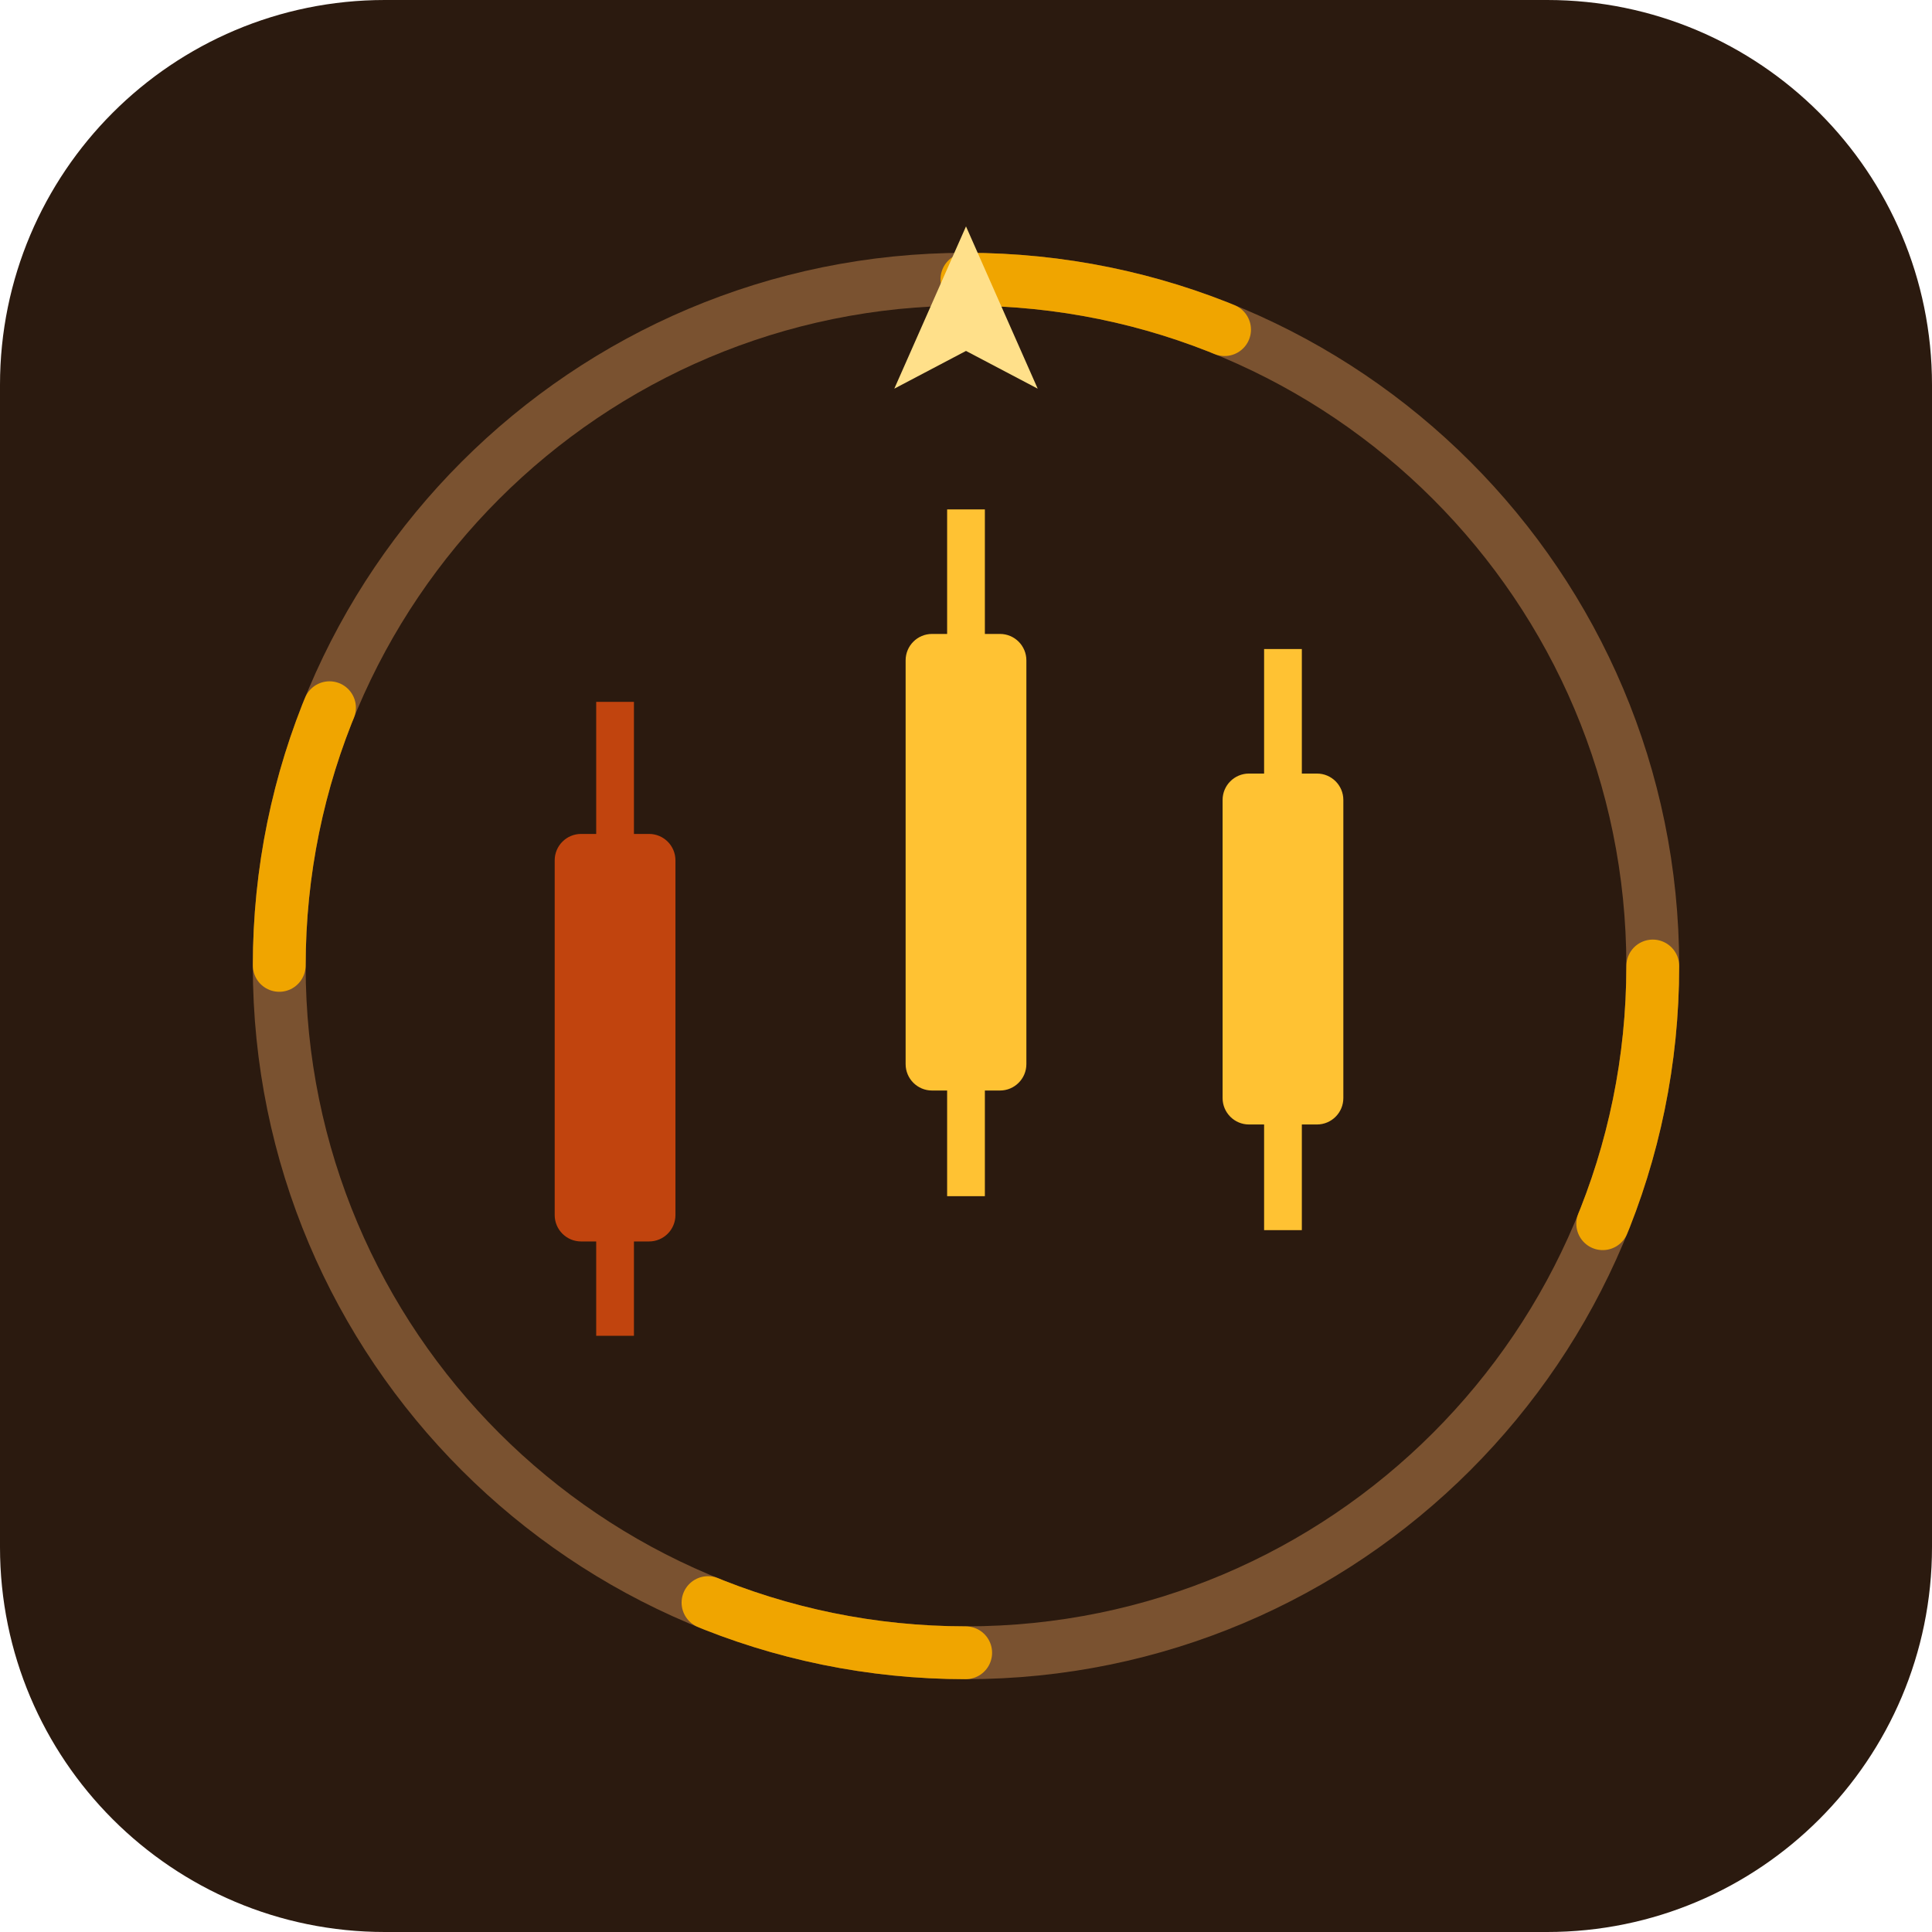
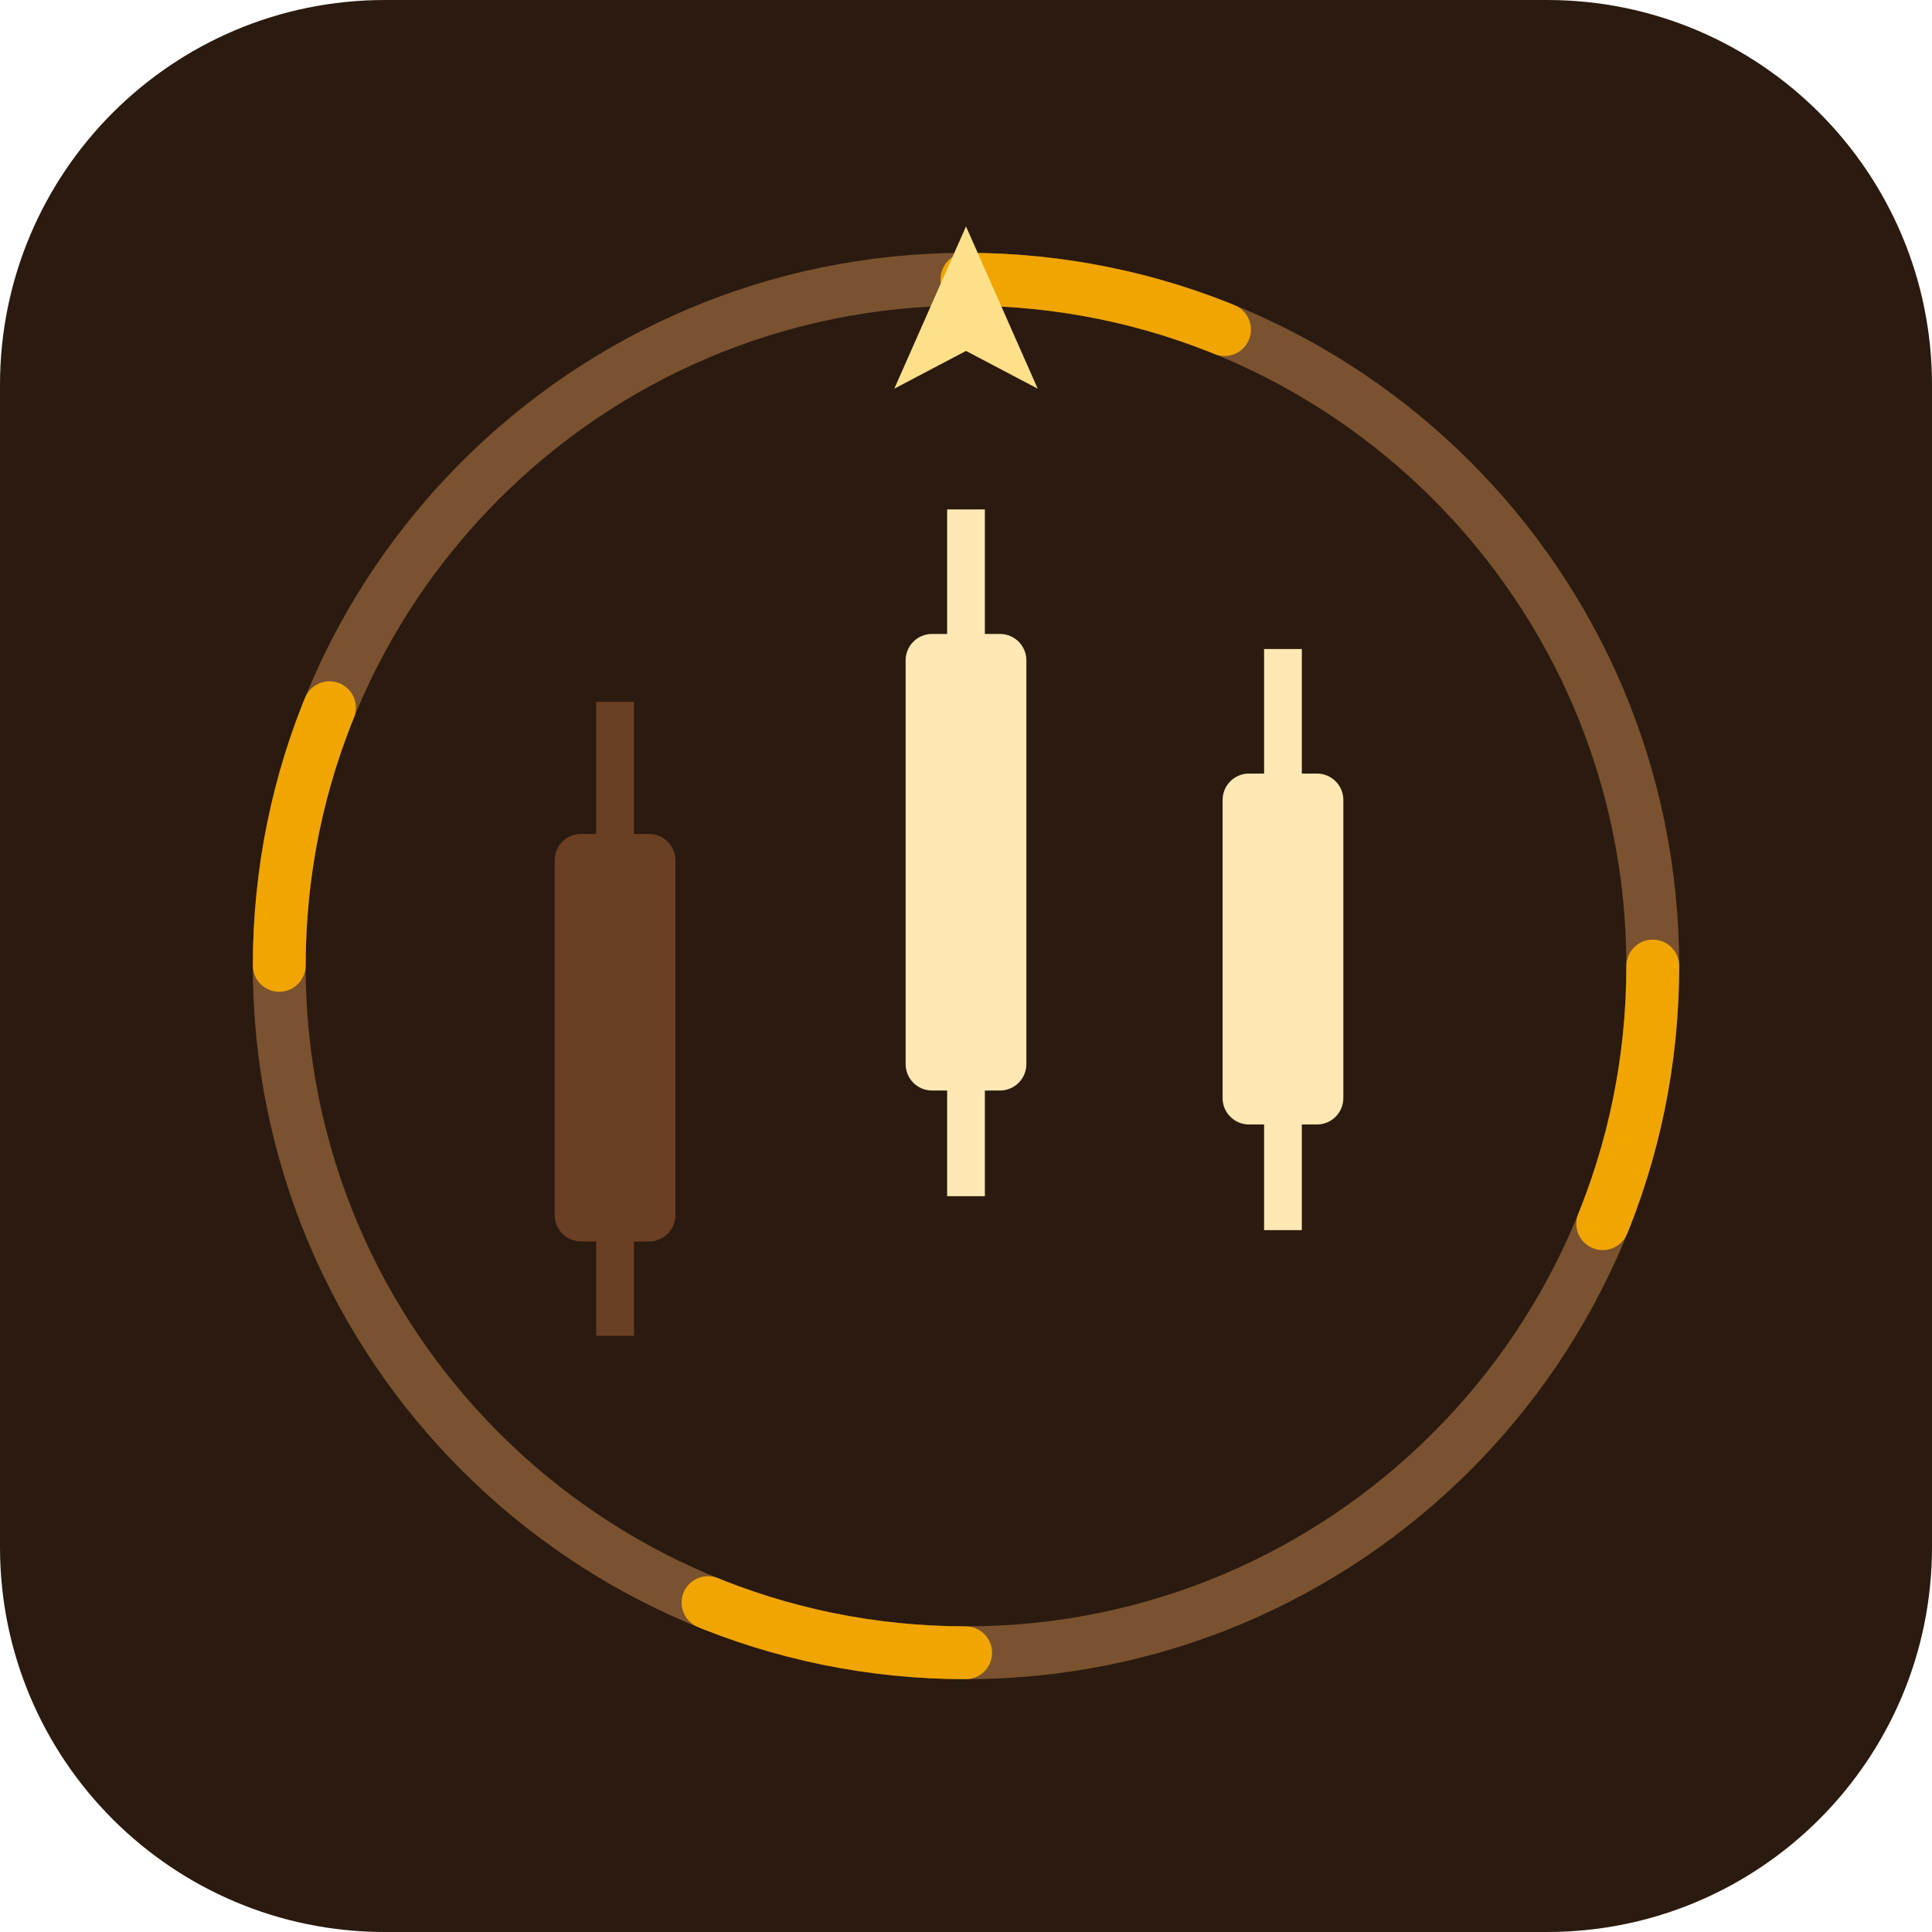
<svg xmlns="http://www.w3.org/2000/svg" viewBox="0 0 512 512" width="512" height="512">
  <rect x="0" y="0" width="512" height="512" rx="102" fill="#2b1a0f" />
  <circle cx="256" cy="256" r="182" fill="none" stroke="#7a5230" stroke-width="14" />
  <circle cx="256" cy="256" r="182" fill="none" stroke="#f0a500" stroke-width="14" stroke-dasharray="70 216" stroke-linecap="round" />
-   <line x1="163" y1="186" x2="163" y2="354" stroke="#c1440e" stroke-width="10" />
-   <rect x="147" y="221" width="32" height="108" rx="7" fill="#c1440e" />
-   <line x1="256" y1="135" x2="256" y2="317" stroke="#ffc233" stroke-width="10" />
-   <rect x="240" y="168" width="32" height="121" rx="7" fill="#ffc233" />
-   <line x1="340" y1="172" x2="340" y2="326" stroke="#ffc233" stroke-width="10" />
-   <rect x="324" y="205" width="32" height="93" rx="7" fill="#ffc233" />
+   <line x1="163" y1="186" x2="163" y2="354" stroke="#6b3f23" stroke-width="10" />
+   <rect x="147" y="221" width="32" height="108" rx="7" fill="#6b3f23" />
+   <line x1="256" y1="135" x2="256" y2="317" stroke="#ffe8b3" stroke-width="10" />
+   <rect x="240" y="168" width="32" height="121" rx="7" fill="#ffe8b3" />
+   <line x1="340" y1="172" x2="340" y2="326" stroke="#ffe8b3" stroke-width="10" />
+   <rect x="324" y="205" width="32" height="93" rx="7" fill="#ffe8b3" />
  <polygon points="256,60 275,103 256,93 237,103" fill="#ffe08a" />
</svg>
